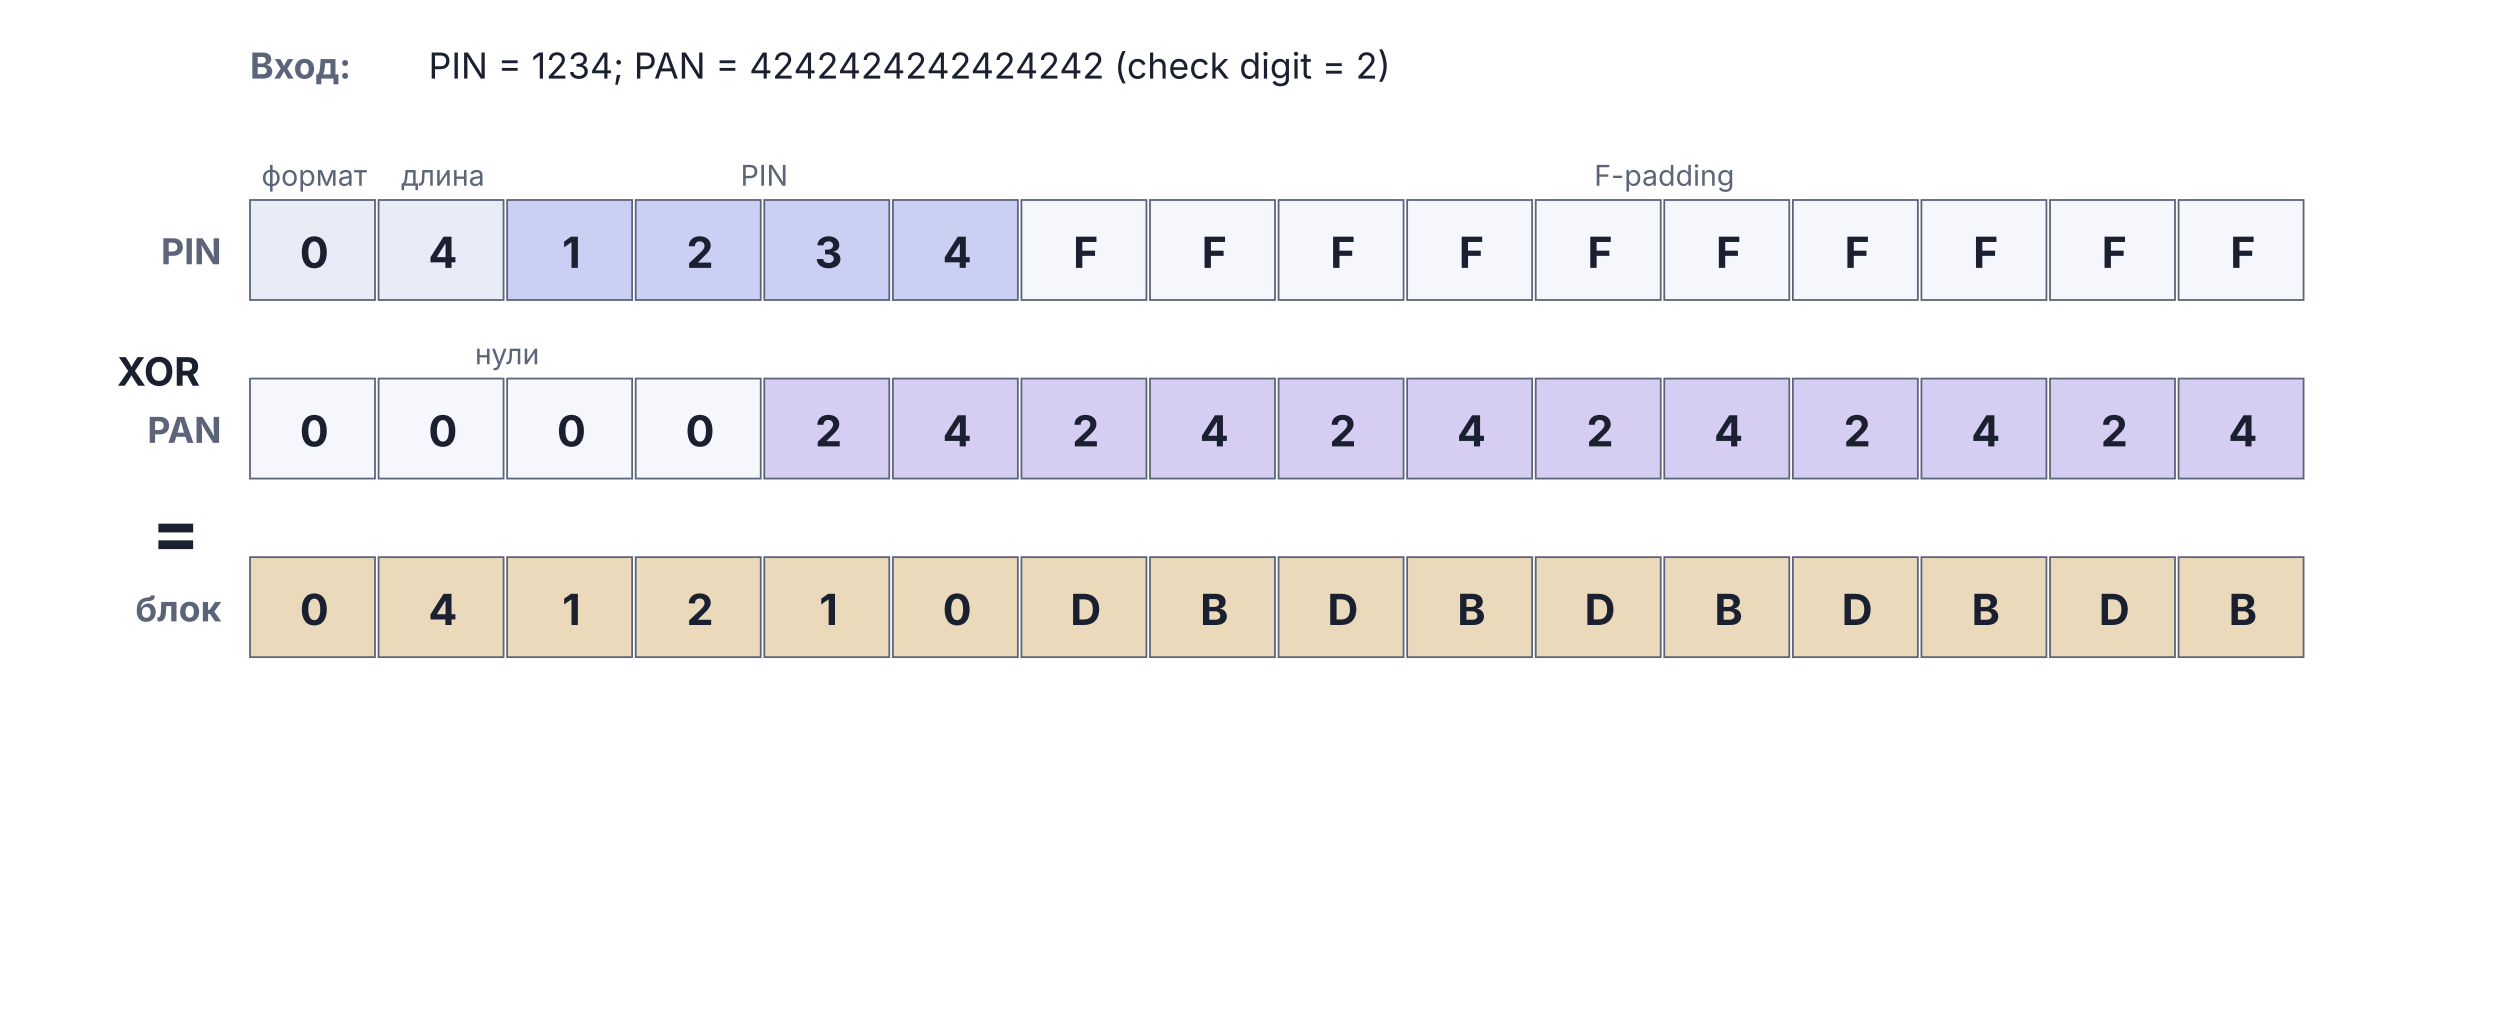
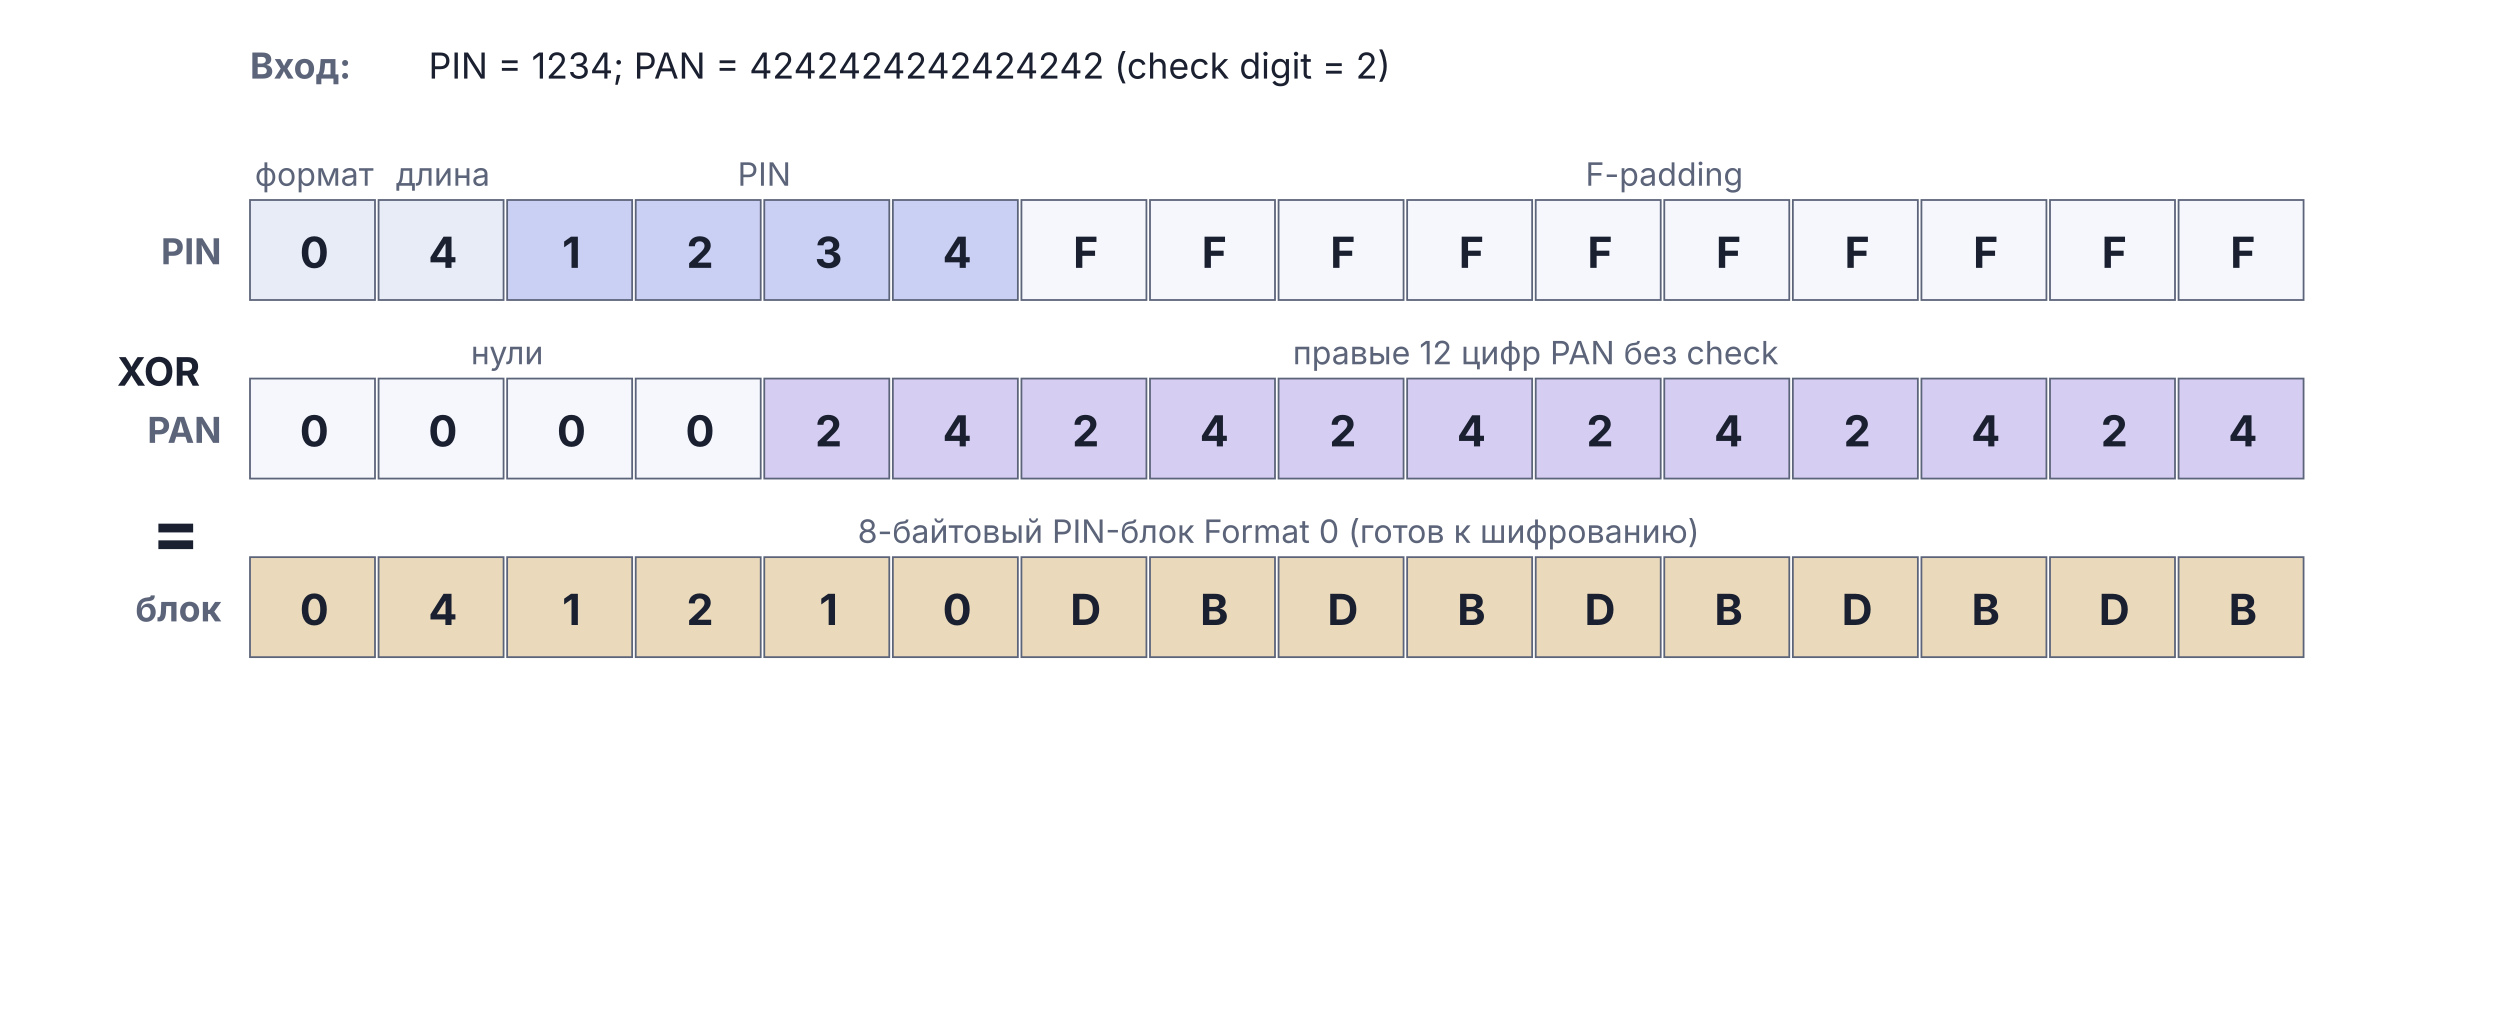
<svg xmlns="http://www.w3.org/2000/svg" viewBox="0 0 700 290" width="700" height="290">
  <text x="70" y="22" text-anchor="start" font-family="Inter, -apple-system, BlinkMacSystemFont, 'Helvetica Neue', Arial, sans-serif" font-size="10" font-weight="bold" fill="#5C647A">Вход:</text>
  <text x="120" y="22" text-anchor="start" font-family="Inter, -apple-system, BlinkMacSystemFont, 'Helvetica Neue', Arial, sans-serif" font-size="10" font-weight="normal" fill="#1A2030">PIN = 1234; PAN = 4242424242424242 (check digit = 2)</text>
  <text x="62" y="74" text-anchor="end" font-family="Inter, -apple-system, BlinkMacSystemFont, 'Helvetica Neue', Arial, sans-serif" font-size="10" font-weight="bold" fill="#5C647A">PIN</text>
-   <text x="88.0" y="52" text-anchor="middle" font-family="Inter, -apple-system, BlinkMacSystemFont, 'Helvetica Neue', Arial, sans-serif" font-size="8" font-weight="normal" fill="#5C647A">формат</text>
-   <text x="124.0" y="52" text-anchor="middle" font-family="Inter, -apple-system, BlinkMacSystemFont, 'Helvetica Neue', Arial, sans-serif" font-size="8" font-weight="normal" fill="#5C647A">длина</text>
-   <text x="214.0" y="52" text-anchor="middle" font-family="Inter, -apple-system, BlinkMacSystemFont, 'Helvetica Neue', Arial, sans-serif" font-size="8" font-weight="normal" fill="#5C647A">PIN</text>
-   <text x="466.0" y="52" text-anchor="middle" font-family="Inter, -apple-system, BlinkMacSystemFont, 'Helvetica Neue', Arial, sans-serif" font-size="8" font-weight="normal" fill="#5C647A">F-padding</text>
+   <text x="88.0" y="52" text-anchor="middle" font-family="Inter, -apple-system, BlinkMacSystemFont, 'Helvetica Neue', Arial, sans-serif" font-size="9" font-weight="normal" fill="#5C647A">формат</text>
+   <text x="124.0" y="52" text-anchor="middle" font-family="Inter, -apple-system, BlinkMacSystemFont, 'Helvetica Neue', Arial, sans-serif" font-size="9" font-weight="normal" fill="#5C647A">длина</text>
+   <text x="214.0" y="52" text-anchor="middle" font-family="Inter, -apple-system, BlinkMacSystemFont, 'Helvetica Neue', Arial, sans-serif" font-size="9" font-weight="normal" fill="#5C647A">PIN</text>
+   <text x="466.0" y="52" text-anchor="middle" font-family="Inter, -apple-system, BlinkMacSystemFont, 'Helvetica Neue', Arial, sans-serif" font-size="9" font-weight="normal" fill="#5C647A">F-padding</text>
  <rect x="70" y="56" width="35" height="28" fill="#E8ECF7" fill-opacity="1.0" stroke="#5C647A" stroke-width="0.5" />
  <text x="88.0" y="75" text-anchor="middle" font-family="Inter, -apple-system, BlinkMacSystemFont, 'Helvetica Neue', Arial, sans-serif" font-size="12" font-weight="bold" fill="#1A2030">0</text>
  <rect x="106" y="56" width="35" height="28" fill="#E8ECF7" fill-opacity="1.0" stroke="#5C647A" stroke-width="0.5" />
  <text x="124.0" y="75" text-anchor="middle" font-family="Inter, -apple-system, BlinkMacSystemFont, 'Helvetica Neue', Arial, sans-serif" font-size="12" font-weight="bold" fill="#1A2030">4</text>
  <rect x="142" y="56" width="35" height="28" fill="#4E63D9" fill-opacity="0.3" stroke="#5C647A" stroke-width="0.5" />
  <text x="160.0" y="75" text-anchor="middle" font-family="Inter, -apple-system, BlinkMacSystemFont, 'Helvetica Neue', Arial, sans-serif" font-size="12" font-weight="bold" fill="#1A2030">1</text>
  <rect x="178" y="56" width="35" height="28" fill="#4E63D9" fill-opacity="0.3" stroke="#5C647A" stroke-width="0.5" />
  <text x="196.0" y="75" text-anchor="middle" font-family="Inter, -apple-system, BlinkMacSystemFont, 'Helvetica Neue', Arial, sans-serif" font-size="12" font-weight="bold" fill="#1A2030">2</text>
  <rect x="214" y="56" width="35" height="28" fill="#4E63D9" fill-opacity="0.3" stroke="#5C647A" stroke-width="0.5" />
  <text x="232.0" y="75" text-anchor="middle" font-family="Inter, -apple-system, BlinkMacSystemFont, 'Helvetica Neue', Arial, sans-serif" font-size="12" font-weight="bold" fill="#1A2030">3</text>
  <rect x="250" y="56" width="35" height="28" fill="#4E63D9" fill-opacity="0.3" stroke="#5C647A" stroke-width="0.5" />
  <text x="268.0" y="75" text-anchor="middle" font-family="Inter, -apple-system, BlinkMacSystemFont, 'Helvetica Neue', Arial, sans-serif" font-size="12" font-weight="bold" fill="#1A2030">4</text>
  <rect x="286" y="56" width="35" height="28" fill="#F5F7FD" fill-opacity="1.0" stroke="#5C647A" stroke-width="0.5" />
  <text x="304.0" y="75" text-anchor="middle" font-family="Inter, -apple-system, BlinkMacSystemFont, 'Helvetica Neue', Arial, sans-serif" font-size="12" font-weight="bold" fill="#1A2030">F</text>
  <rect x="322" y="56" width="35" height="28" fill="#F5F7FD" fill-opacity="1.0" stroke="#5C647A" stroke-width="0.5" />
  <text x="340.0" y="75" text-anchor="middle" font-family="Inter, -apple-system, BlinkMacSystemFont, 'Helvetica Neue', Arial, sans-serif" font-size="12" font-weight="bold" fill="#1A2030">F</text>
  <rect x="358" y="56" width="35" height="28" fill="#F5F7FD" fill-opacity="1.0" stroke="#5C647A" stroke-width="0.5" />
  <text x="376.0" y="75" text-anchor="middle" font-family="Inter, -apple-system, BlinkMacSystemFont, 'Helvetica Neue', Arial, sans-serif" font-size="12" font-weight="bold" fill="#1A2030">F</text>
  <rect x="394" y="56" width="35" height="28" fill="#F5F7FD" fill-opacity="1.0" stroke="#5C647A" stroke-width="0.5" />
  <text x="412.0" y="75" text-anchor="middle" font-family="Inter, -apple-system, BlinkMacSystemFont, 'Helvetica Neue', Arial, sans-serif" font-size="12" font-weight="bold" fill="#1A2030">F</text>
  <rect x="430" y="56" width="35" height="28" fill="#F5F7FD" fill-opacity="1.0" stroke="#5C647A" stroke-width="0.5" />
  <text x="448.0" y="75" text-anchor="middle" font-family="Inter, -apple-system, BlinkMacSystemFont, 'Helvetica Neue', Arial, sans-serif" font-size="12" font-weight="bold" fill="#1A2030">F</text>
  <rect x="466" y="56" width="35" height="28" fill="#F5F7FD" fill-opacity="1.0" stroke="#5C647A" stroke-width="0.5" />
  <text x="484.0" y="75" text-anchor="middle" font-family="Inter, -apple-system, BlinkMacSystemFont, 'Helvetica Neue', Arial, sans-serif" font-size="12" font-weight="bold" fill="#1A2030">F</text>
  <rect x="502" y="56" width="35" height="28" fill="#F5F7FD" fill-opacity="1.0" stroke="#5C647A" stroke-width="0.5" />
  <text x="520.0" y="75" text-anchor="middle" font-family="Inter, -apple-system, BlinkMacSystemFont, 'Helvetica Neue', Arial, sans-serif" font-size="12" font-weight="bold" fill="#1A2030">F</text>
  <rect x="538" y="56" width="35" height="28" fill="#F5F7FD" fill-opacity="1.0" stroke="#5C647A" stroke-width="0.5" />
  <text x="556.0" y="75" text-anchor="middle" font-family="Inter, -apple-system, BlinkMacSystemFont, 'Helvetica Neue', Arial, sans-serif" font-size="12" font-weight="bold" fill="#1A2030">F</text>
  <rect x="574" y="56" width="35" height="28" fill="#F5F7FD" fill-opacity="1.0" stroke="#5C647A" stroke-width="0.5" />
  <text x="592.0" y="75" text-anchor="middle" font-family="Inter, -apple-system, BlinkMacSystemFont, 'Helvetica Neue', Arial, sans-serif" font-size="12" font-weight="bold" fill="#1A2030">F</text>
  <rect x="610" y="56" width="35" height="28" fill="#F5F7FD" fill-opacity="1.0" stroke="#5C647A" stroke-width="0.5" />
  <text x="628.0" y="75" text-anchor="middle" font-family="Inter, -apple-system, BlinkMacSystemFont, 'Helvetica Neue', Arial, sans-serif" font-size="12" font-weight="bold" fill="#1A2030">F</text>
  <text x="56" y="108" text-anchor="end" font-family="Inter, -apple-system, BlinkMacSystemFont, 'Helvetica Neue', Arial, sans-serif" font-size="11" font-weight="bold" fill="#1A2030">XOR</text>
  <text x="62" y="124" text-anchor="end" font-family="Inter, -apple-system, BlinkMacSystemFont, 'Helvetica Neue', Arial, sans-serif" font-size="10" font-weight="bold" fill="#5C647A">PAN</text>
-   <text x="142.0" y="102" text-anchor="middle" font-family="Inter, -apple-system, BlinkMacSystemFont, 'Helvetica Neue', Arial, sans-serif" font-size="8" font-weight="normal" fill="#5C647A">нули</text>
+   <text x="142.0" y="102" text-anchor="middle" font-family="Inter, -apple-system, BlinkMacSystemFont, 'Helvetica Neue', Arial, sans-serif" font-size="9" font-weight="normal" fill="#5C647A">нули</text>
+   <text x="430.0" y="102" text-anchor="middle" font-family="Inter, -apple-system, BlinkMacSystemFont, 'Helvetica Neue', Arial, sans-serif" font-size="9" font-weight="normal" fill="#5C647A">правые 12 цифр PAN без check</text>
  <rect x="70" y="106" width="35" height="28" fill="#F5F7FD" fill-opacity="1.0" stroke="#5C647A" stroke-width="0.5" />
  <text x="88.0" y="125" text-anchor="middle" font-family="Inter, -apple-system, BlinkMacSystemFont, 'Helvetica Neue', Arial, sans-serif" font-size="12" font-weight="bold" fill="#1A2030">0</text>
  <rect x="106" y="106" width="35" height="28" fill="#F5F7FD" fill-opacity="1.0" stroke="#5C647A" stroke-width="0.5" />
  <text x="124.0" y="125" text-anchor="middle" font-family="Inter, -apple-system, BlinkMacSystemFont, 'Helvetica Neue', Arial, sans-serif" font-size="12" font-weight="bold" fill="#1A2030">0</text>
  <rect x="142" y="106" width="35" height="28" fill="#F5F7FD" fill-opacity="1.0" stroke="#5C647A" stroke-width="0.5" />
  <text x="160.0" y="125" text-anchor="middle" font-family="Inter, -apple-system, BlinkMacSystemFont, 'Helvetica Neue', Arial, sans-serif" font-size="12" font-weight="bold" fill="#1A2030">0</text>
  <rect x="178" y="106" width="35" height="28" fill="#F5F7FD" fill-opacity="1.0" stroke="#5C647A" stroke-width="0.5" />
  <text x="196.0" y="125" text-anchor="middle" font-family="Inter, -apple-system, BlinkMacSystemFont, 'Helvetica Neue', Arial, sans-serif" font-size="12" font-weight="bold" fill="#1A2030">0</text>
  <rect x="214" y="106" width="35" height="28" fill="#7759D6" fill-opacity="0.3" stroke="#5C647A" stroke-width="0.5" />
  <text x="232.0" y="125" text-anchor="middle" font-family="Inter, -apple-system, BlinkMacSystemFont, 'Helvetica Neue', Arial, sans-serif" font-size="12" font-weight="bold" fill="#1A2030">2</text>
  <rect x="250" y="106" width="35" height="28" fill="#7759D6" fill-opacity="0.3" stroke="#5C647A" stroke-width="0.5" />
  <text x="268.0" y="125" text-anchor="middle" font-family="Inter, -apple-system, BlinkMacSystemFont, 'Helvetica Neue', Arial, sans-serif" font-size="12" font-weight="bold" fill="#1A2030">4</text>
  <rect x="286" y="106" width="35" height="28" fill="#7759D6" fill-opacity="0.3" stroke="#5C647A" stroke-width="0.5" />
  <text x="304.0" y="125" text-anchor="middle" font-family="Inter, -apple-system, BlinkMacSystemFont, 'Helvetica Neue', Arial, sans-serif" font-size="12" font-weight="bold" fill="#1A2030">2</text>
  <rect x="322" y="106" width="35" height="28" fill="#7759D6" fill-opacity="0.3" stroke="#5C647A" stroke-width="0.5" />
  <text x="340.0" y="125" text-anchor="middle" font-family="Inter, -apple-system, BlinkMacSystemFont, 'Helvetica Neue', Arial, sans-serif" font-size="12" font-weight="bold" fill="#1A2030">4</text>
  <rect x="358" y="106" width="35" height="28" fill="#7759D6" fill-opacity="0.3" stroke="#5C647A" stroke-width="0.5" />
  <text x="376.0" y="125" text-anchor="middle" font-family="Inter, -apple-system, BlinkMacSystemFont, 'Helvetica Neue', Arial, sans-serif" font-size="12" font-weight="bold" fill="#1A2030">2</text>
  <rect x="394" y="106" width="35" height="28" fill="#7759D6" fill-opacity="0.3" stroke="#5C647A" stroke-width="0.5" />
  <text x="412.0" y="125" text-anchor="middle" font-family="Inter, -apple-system, BlinkMacSystemFont, 'Helvetica Neue', Arial, sans-serif" font-size="12" font-weight="bold" fill="#1A2030">4</text>
  <rect x="430" y="106" width="35" height="28" fill="#7759D6" fill-opacity="0.3" stroke="#5C647A" stroke-width="0.5" />
  <text x="448.0" y="125" text-anchor="middle" font-family="Inter, -apple-system, BlinkMacSystemFont, 'Helvetica Neue', Arial, sans-serif" font-size="12" font-weight="bold" fill="#1A2030">2</text>
  <rect x="466" y="106" width="35" height="28" fill="#7759D6" fill-opacity="0.3" stroke="#5C647A" stroke-width="0.5" />
  <text x="484.0" y="125" text-anchor="middle" font-family="Inter, -apple-system, BlinkMacSystemFont, 'Helvetica Neue', Arial, sans-serif" font-size="12" font-weight="bold" fill="#1A2030">4</text>
  <rect x="502" y="106" width="35" height="28" fill="#7759D6" fill-opacity="0.3" stroke="#5C647A" stroke-width="0.5" />
  <text x="520.0" y="125" text-anchor="middle" font-family="Inter, -apple-system, BlinkMacSystemFont, 'Helvetica Neue', Arial, sans-serif" font-size="12" font-weight="bold" fill="#1A2030">2</text>
  <rect x="538" y="106" width="35" height="28" fill="#7759D6" fill-opacity="0.3" stroke="#5C647A" stroke-width="0.5" />
  <text x="556.0" y="125" text-anchor="middle" font-family="Inter, -apple-system, BlinkMacSystemFont, 'Helvetica Neue', Arial, sans-serif" font-size="12" font-weight="bold" fill="#1A2030">4</text>
  <rect x="574" y="106" width="35" height="28" fill="#7759D6" fill-opacity="0.3" stroke="#5C647A" stroke-width="0.5" />
  <text x="592.0" y="125" text-anchor="middle" font-family="Inter, -apple-system, BlinkMacSystemFont, 'Helvetica Neue', Arial, sans-serif" font-size="12" font-weight="bold" fill="#1A2030">2</text>
  <rect x="610" y="106" width="35" height="28" fill="#7759D6" fill-opacity="0.3" stroke="#5C647A" stroke-width="0.5" />
  <text x="628.0" y="125" text-anchor="middle" font-family="Inter, -apple-system, BlinkMacSystemFont, 'Helvetica Neue', Arial, sans-serif" font-size="12" font-weight="bold" fill="#1A2030">4</text>
  <text x="56" y="156" text-anchor="end" font-family="Inter, -apple-system, BlinkMacSystemFont, 'Helvetica Neue', Arial, sans-serif" font-size="20" font-weight="bold" fill="#1A2030">=</text>
  <text x="62" y="174" text-anchor="end" font-family="Inter, -apple-system, BlinkMacSystemFont, 'Helvetica Neue', Arial, sans-serif" font-size="10" font-weight="bold" fill="#5C647A">блок</text>
+   <text x="358.0" y="152" text-anchor="middle" font-family="Inter, -apple-system, BlinkMacSystemFont, 'Helvetica Neue', Arial, sans-serif" font-size="9" font-weight="normal" fill="#5C647A">8-байтовый PIN-блок Format 0 (готов к шифрованию)</text>
  <rect x="70" y="156" width="35" height="28" fill="#B8821C" fill-opacity="0.3" stroke="#5C647A" stroke-width="0.5" />
  <text x="88.0" y="175" text-anchor="middle" font-family="Inter, -apple-system, BlinkMacSystemFont, 'Helvetica Neue', Arial, sans-serif" font-size="12" font-weight="bold" fill="#1A2030">0</text>
  <rect x="106" y="156" width="35" height="28" fill="#B8821C" fill-opacity="0.3" stroke="#5C647A" stroke-width="0.5" />
  <text x="124.0" y="175" text-anchor="middle" font-family="Inter, -apple-system, BlinkMacSystemFont, 'Helvetica Neue', Arial, sans-serif" font-size="12" font-weight="bold" fill="#1A2030">4</text>
  <rect x="142" y="156" width="35" height="28" fill="#B8821C" fill-opacity="0.3" stroke="#5C647A" stroke-width="0.5" />
  <text x="160.0" y="175" text-anchor="middle" font-family="Inter, -apple-system, BlinkMacSystemFont, 'Helvetica Neue', Arial, sans-serif" font-size="12" font-weight="bold" fill="#1A2030">1</text>
  <rect x="178" y="156" width="35" height="28" fill="#B8821C" fill-opacity="0.3" stroke="#5C647A" stroke-width="0.5" />
  <text x="196.0" y="175" text-anchor="middle" font-family="Inter, -apple-system, BlinkMacSystemFont, 'Helvetica Neue', Arial, sans-serif" font-size="12" font-weight="bold" fill="#1A2030">2</text>
  <rect x="214" y="156" width="35" height="28" fill="#B8821C" fill-opacity="0.3" stroke="#5C647A" stroke-width="0.5" />
  <text x="232.0" y="175" text-anchor="middle" font-family="Inter, -apple-system, BlinkMacSystemFont, 'Helvetica Neue', Arial, sans-serif" font-size="12" font-weight="bold" fill="#1A2030">1</text>
  <rect x="250" y="156" width="35" height="28" fill="#B8821C" fill-opacity="0.3" stroke="#5C647A" stroke-width="0.5" />
  <text x="268.0" y="175" text-anchor="middle" font-family="Inter, -apple-system, BlinkMacSystemFont, 'Helvetica Neue', Arial, sans-serif" font-size="12" font-weight="bold" fill="#1A2030">0</text>
  <rect x="286" y="156" width="35" height="28" fill="#B8821C" fill-opacity="0.3" stroke="#5C647A" stroke-width="0.5" />
  <text x="304.0" y="175" text-anchor="middle" font-family="Inter, -apple-system, BlinkMacSystemFont, 'Helvetica Neue', Arial, sans-serif" font-size="12" font-weight="bold" fill="#1A2030">D</text>
  <rect x="322" y="156" width="35" height="28" fill="#B8821C" fill-opacity="0.3" stroke="#5C647A" stroke-width="0.5" />
  <text x="340.0" y="175" text-anchor="middle" font-family="Inter, -apple-system, BlinkMacSystemFont, 'Helvetica Neue', Arial, sans-serif" font-size="12" font-weight="bold" fill="#1A2030">B</text>
  <rect x="358" y="156" width="35" height="28" fill="#B8821C" fill-opacity="0.3" stroke="#5C647A" stroke-width="0.5" />
  <text x="376.0" y="175" text-anchor="middle" font-family="Inter, -apple-system, BlinkMacSystemFont, 'Helvetica Neue', Arial, sans-serif" font-size="12" font-weight="bold" fill="#1A2030">D</text>
  <rect x="394" y="156" width="35" height="28" fill="#B8821C" fill-opacity="0.3" stroke="#5C647A" stroke-width="0.5" />
  <text x="412.0" y="175" text-anchor="middle" font-family="Inter, -apple-system, BlinkMacSystemFont, 'Helvetica Neue', Arial, sans-serif" font-size="12" font-weight="bold" fill="#1A2030">B</text>
  <rect x="430" y="156" width="35" height="28" fill="#B8821C" fill-opacity="0.3" stroke="#5C647A" stroke-width="0.5" />
  <text x="448.0" y="175" text-anchor="middle" font-family="Inter, -apple-system, BlinkMacSystemFont, 'Helvetica Neue', Arial, sans-serif" font-size="12" font-weight="bold" fill="#1A2030">D</text>
  <rect x="466" y="156" width="35" height="28" fill="#B8821C" fill-opacity="0.3" stroke="#5C647A" stroke-width="0.5" />
  <text x="484.0" y="175" text-anchor="middle" font-family="Inter, -apple-system, BlinkMacSystemFont, 'Helvetica Neue', Arial, sans-serif" font-size="12" font-weight="bold" fill="#1A2030">B</text>
  <rect x="502" y="156" width="35" height="28" fill="#B8821C" fill-opacity="0.3" stroke="#5C647A" stroke-width="0.5" />
  <text x="520.0" y="175" text-anchor="middle" font-family="Inter, -apple-system, BlinkMacSystemFont, 'Helvetica Neue', Arial, sans-serif" font-size="12" font-weight="bold" fill="#1A2030">D</text>
  <rect x="538" y="156" width="35" height="28" fill="#B8821C" fill-opacity="0.3" stroke="#5C647A" stroke-width="0.5" />
  <text x="556.0" y="175" text-anchor="middle" font-family="Inter, -apple-system, BlinkMacSystemFont, 'Helvetica Neue', Arial, sans-serif" font-size="12" font-weight="bold" fill="#1A2030">B</text>
  <rect x="574" y="156" width="35" height="28" fill="#B8821C" fill-opacity="0.3" stroke="#5C647A" stroke-width="0.5" />
  <text x="592.0" y="175" text-anchor="middle" font-family="Inter, -apple-system, BlinkMacSystemFont, 'Helvetica Neue', Arial, sans-serif" font-size="12" font-weight="bold" fill="#1A2030">D</text>
  <rect x="610" y="156" width="35" height="28" fill="#B8821C" fill-opacity="0.3" stroke="#5C647A" stroke-width="0.5" />
  <text x="628.0" y="175" text-anchor="middle" font-family="Inter, -apple-system, BlinkMacSystemFont, 'Helvetica Neue', Arial, sans-serif" font-size="12" font-weight="bold" fill="#1A2030">B</text>
</svg>
